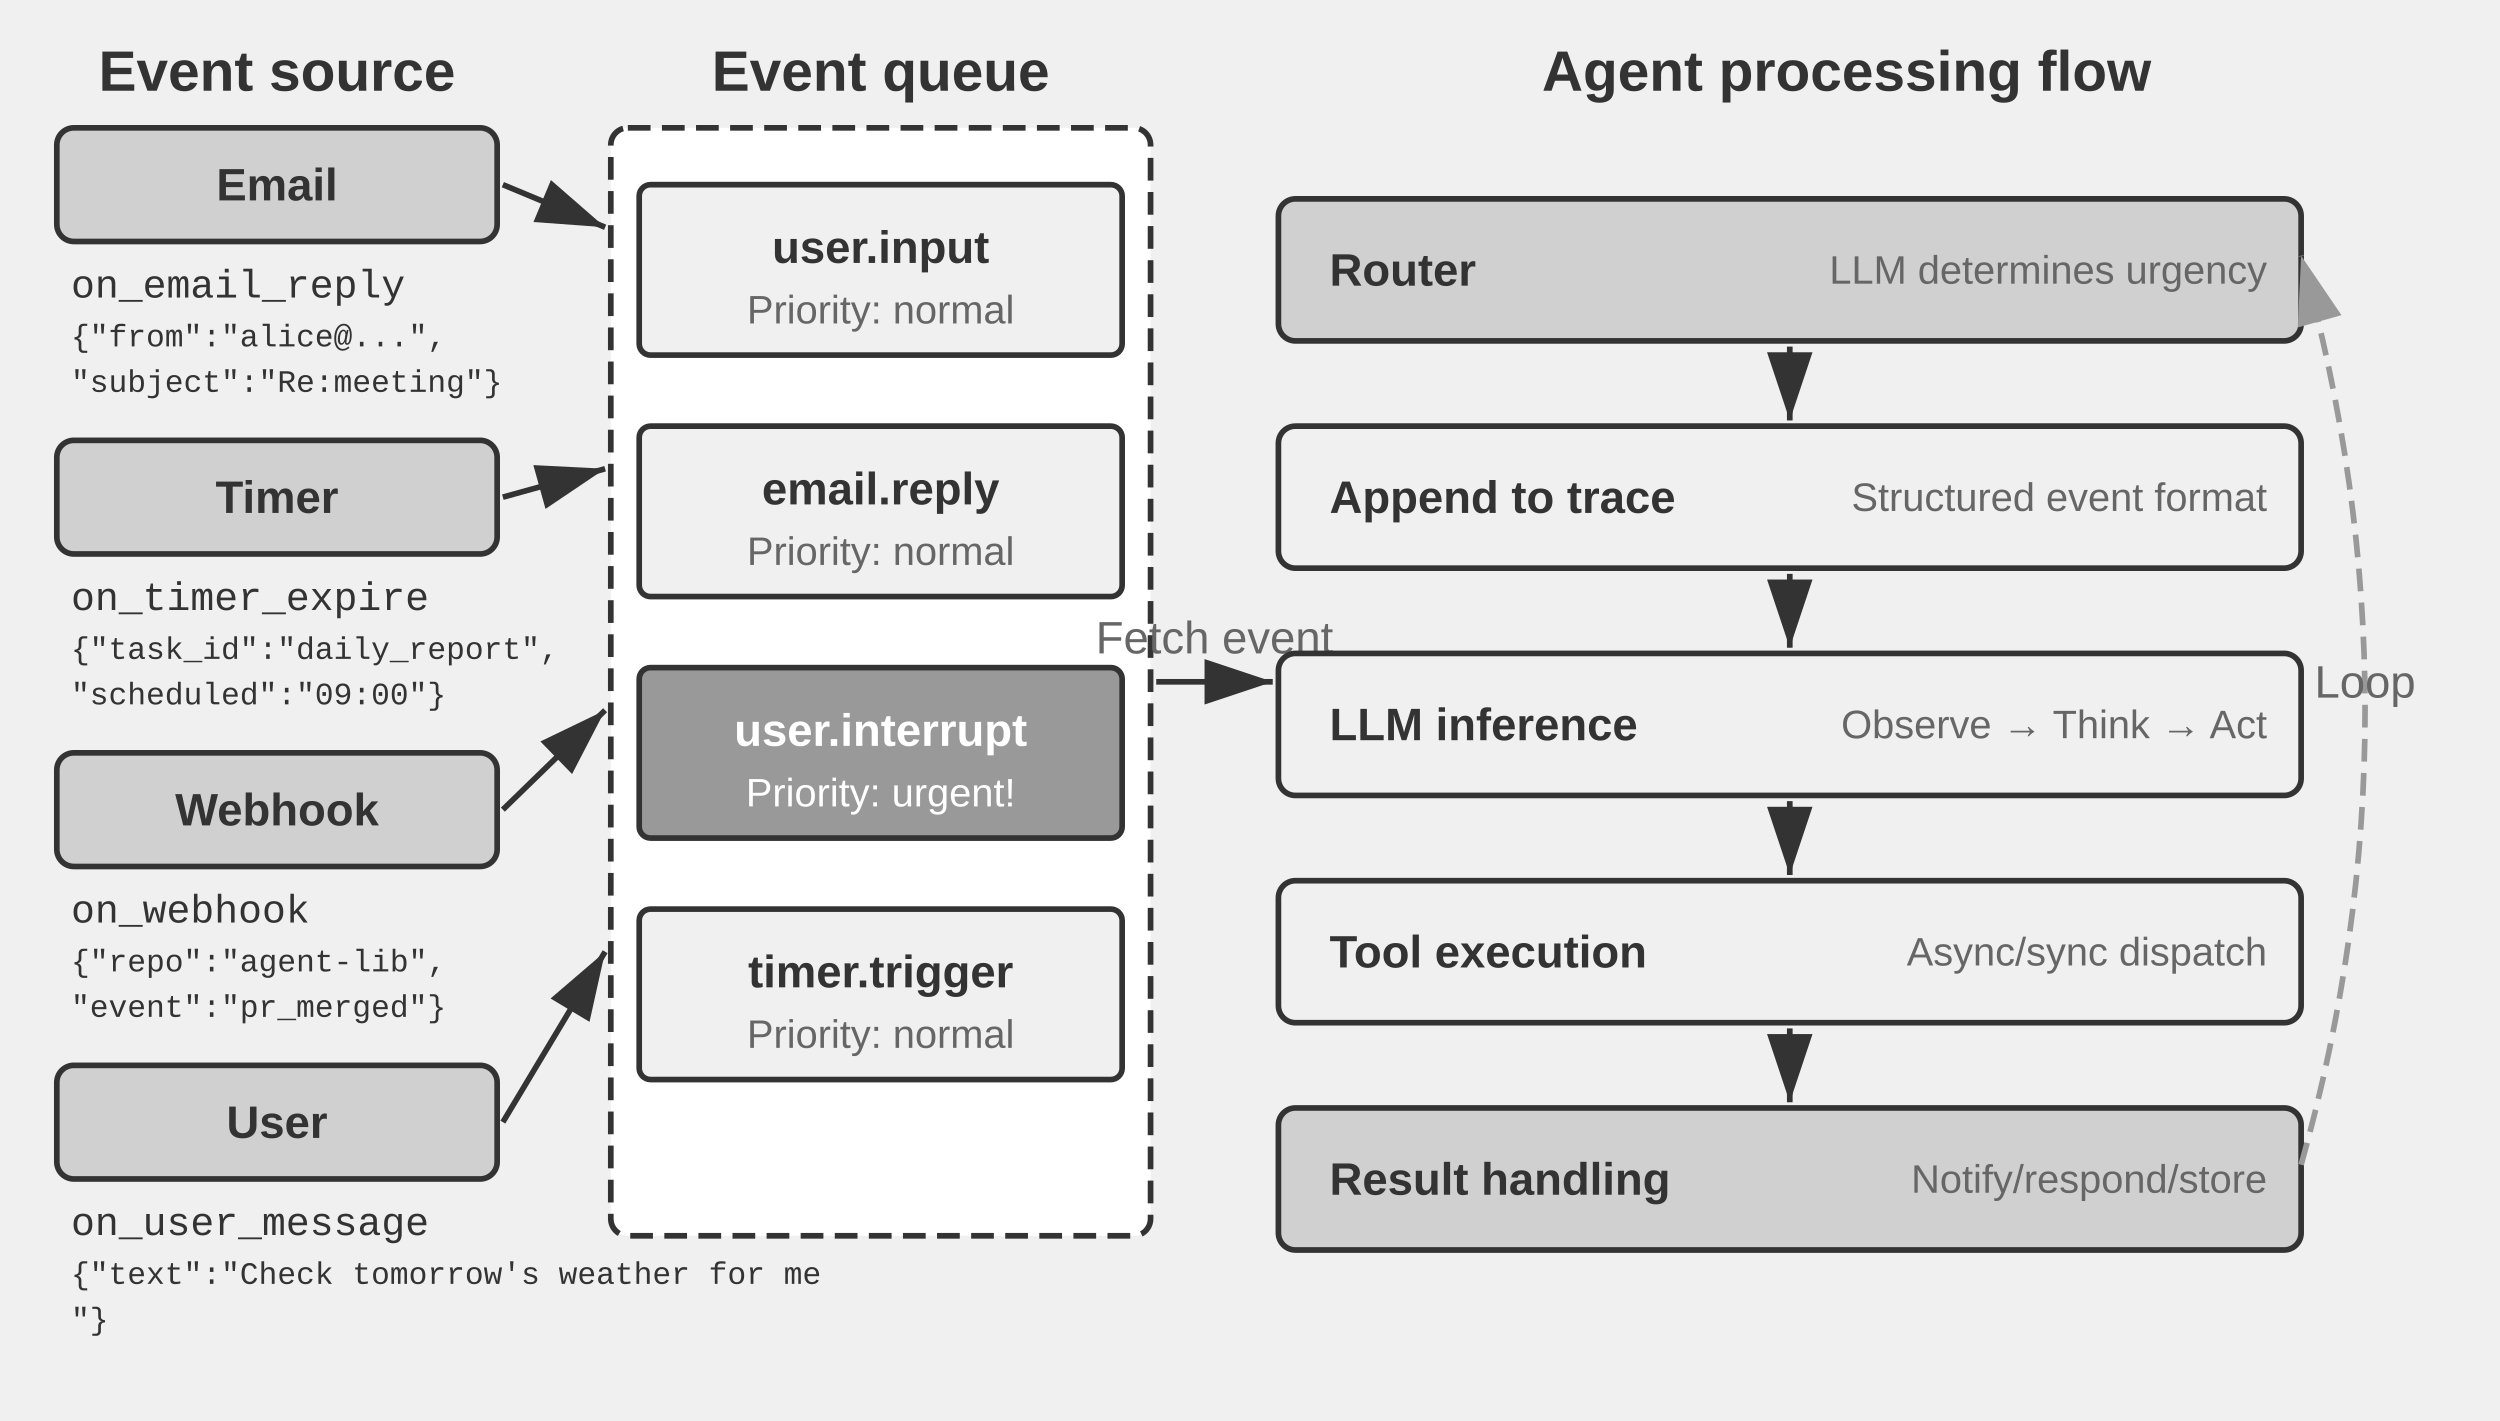
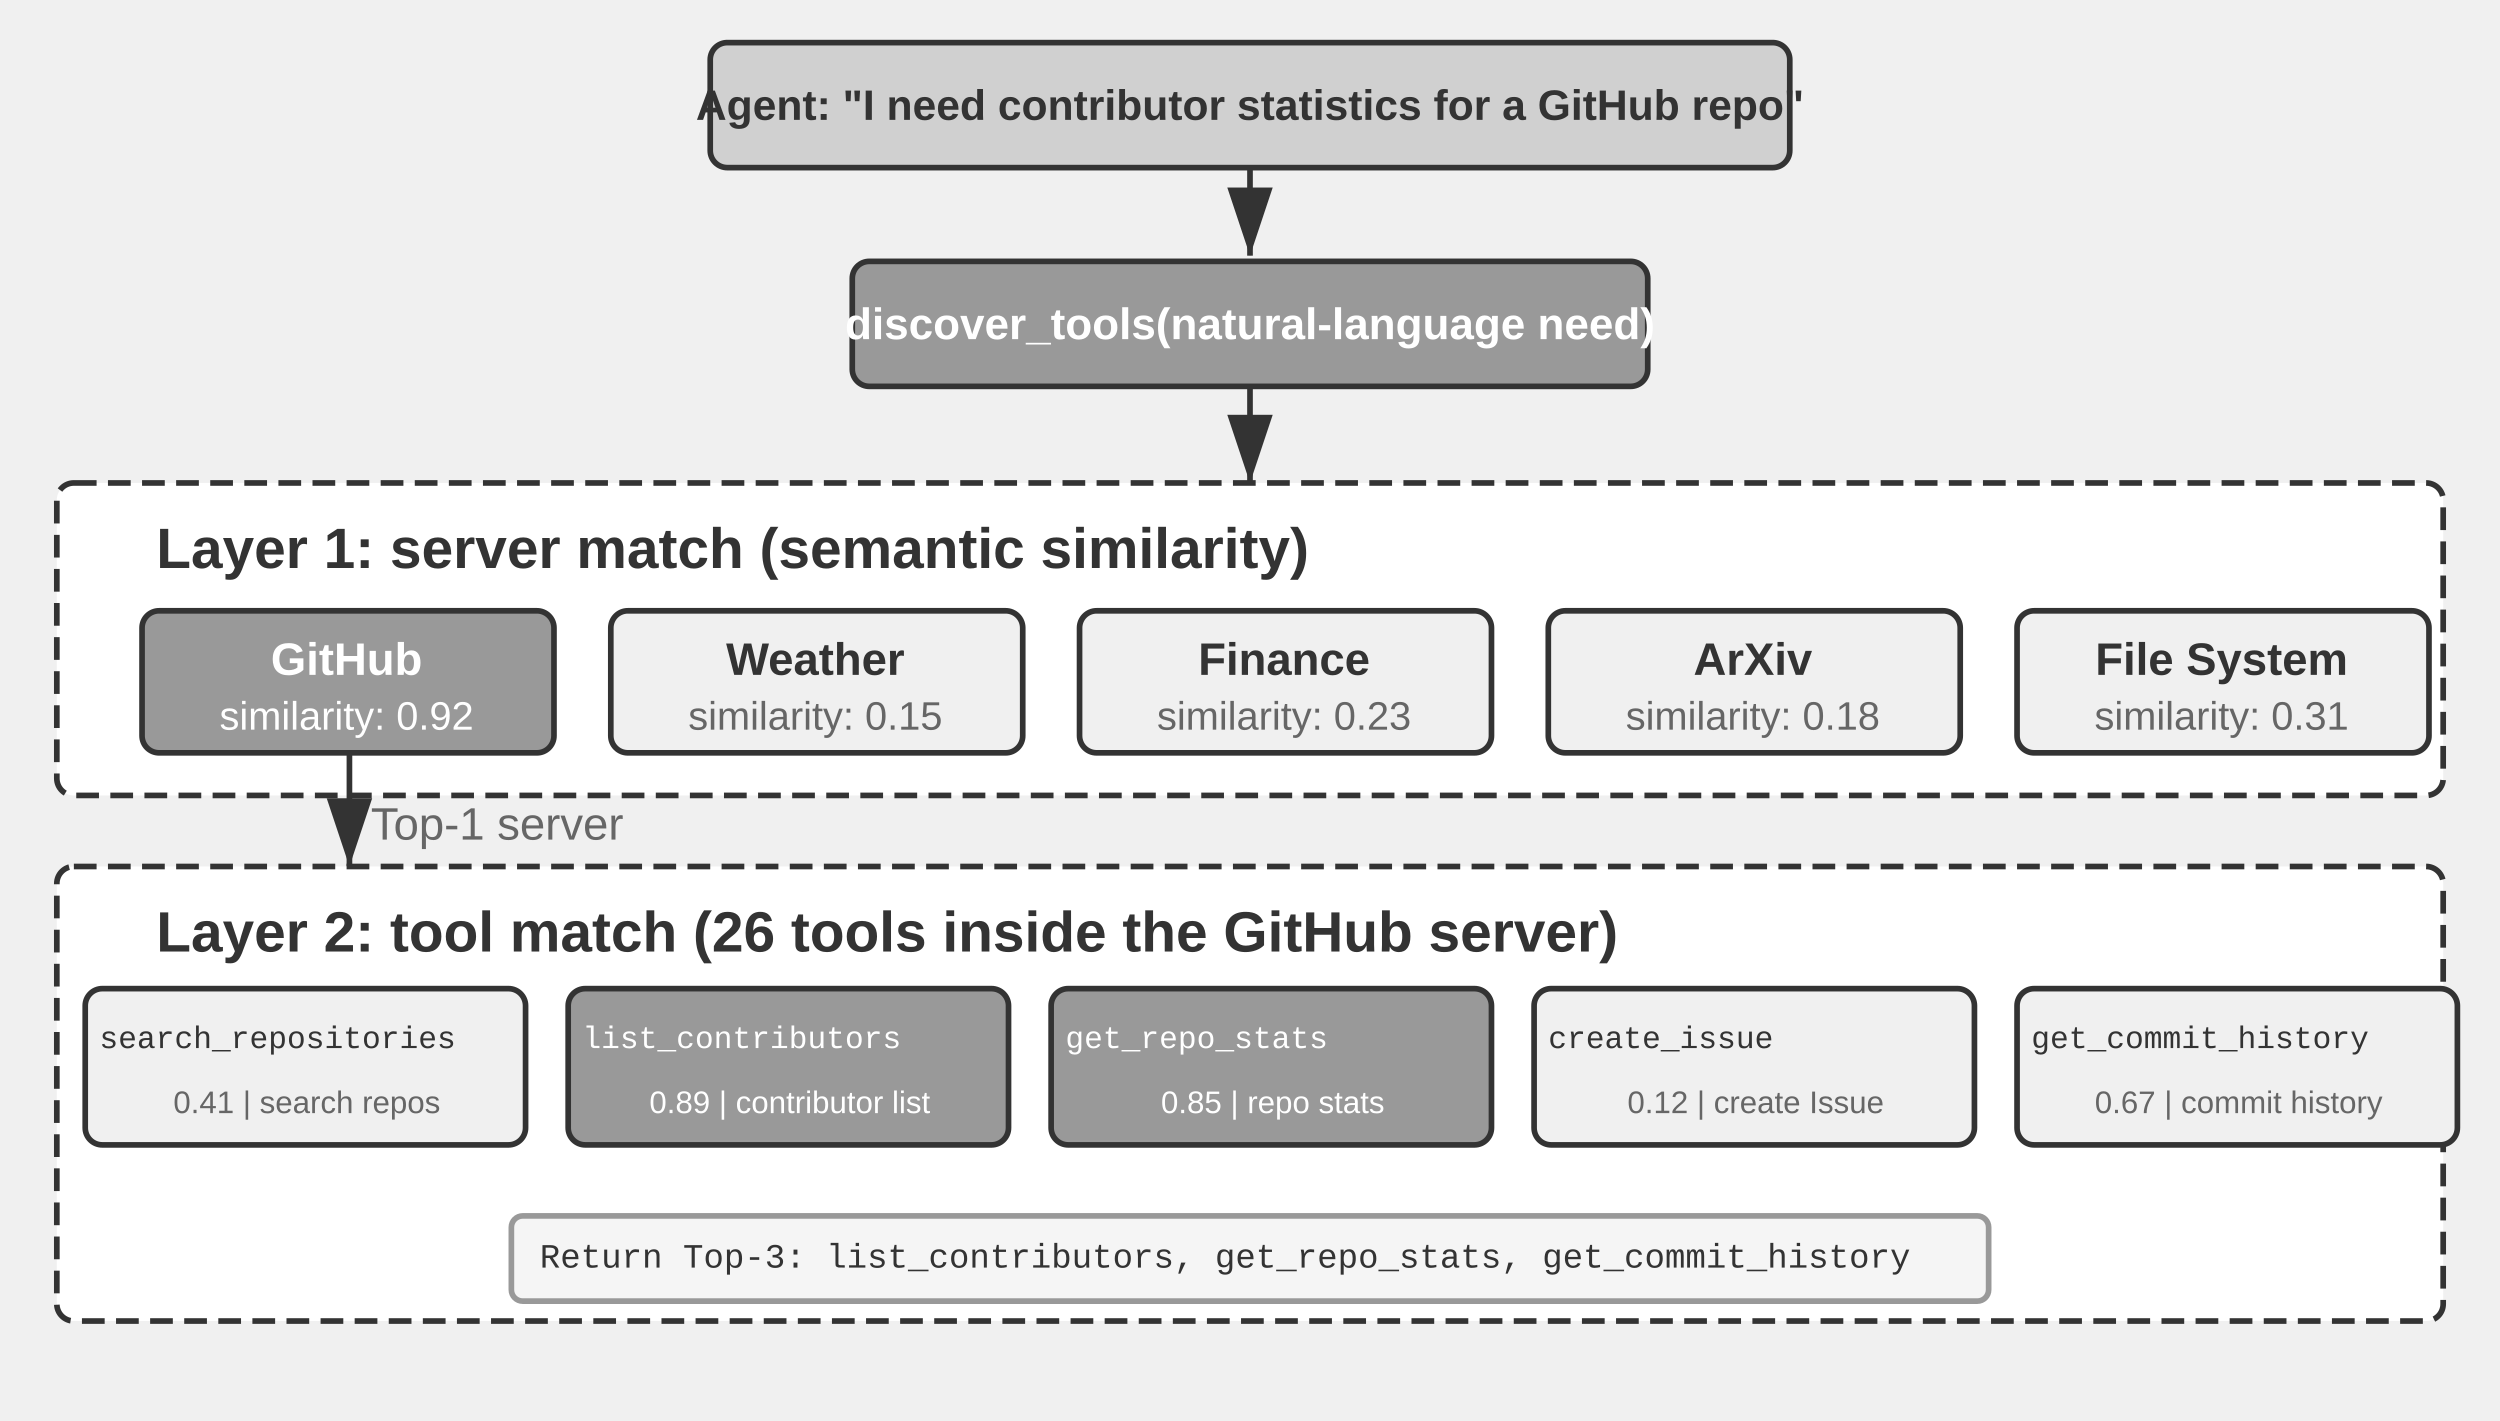
<svg xmlns="http://www.w3.org/2000/svg" viewBox="0 40 880 500" width="880" height="500" style="background:#ffffff">
  <defs>
    <marker id="ah" markerWidth="12" markerHeight="8" refX="12" refY="4" orient="auto">
      <polygon points="0 0, 12 4, 0 8" fill="#333333" />
    </marker>
    <marker id="ah-light" markerWidth="12" markerHeight="8" refX="12" refY="4" orient="auto">
      <polygon points="0 0, 12 4, 0 8" fill="#999999" />
    </marker>
  </defs>
-   <text x="97.5" y="65" font-family="Arial, 'Helvetica Neue', Helvetica, 'PingFang SC', 'Microsoft YaHei', sans-serif" font-size="20" fill="#333333" text-anchor="middle" dominant-baseline="central" font-weight="bold">Event source</text>
-   <rect x="20" y="85" width="155" height="40" rx="6" fill="#d0d0d0" stroke="#333333" stroke-width="2" />
-   <text x="97.5" y="105.0" font-family="Arial, 'Helvetica Neue', Helvetica, 'PingFang SC', 'Microsoft YaHei', sans-serif" font-size="16" fill="#333333" text-anchor="middle" dominant-baseline="central" font-weight="bold">Email</text>
-   <text x="25" y="141" font-family="'Courier New', Courier, monospace" font-size="14" fill="#333333" text-anchor="start" dominant-baseline="central">on_email_reply</text>
-   <text x="25" y="159" font-family="'Courier New', Courier, monospace" font-size="11" fill="#333333" text-anchor="start" dominant-baseline="central">{"from":"alice@...",</text>
-   <text x="25" y="175" font-family="'Courier New', Courier, monospace" font-size="11" fill="#333333" text-anchor="start" dominant-baseline="central"> "subject":"Re:meeting"}</text>
-   <rect x="20" y="195" width="155" height="40" rx="6" fill="#d0d0d0" stroke="#333333" stroke-width="2" />
-   <text x="97.5" y="215.0" font-family="Arial, 'Helvetica Neue', Helvetica, 'PingFang SC', 'Microsoft YaHei', sans-serif" font-size="16" fill="#333333" text-anchor="middle" dominant-baseline="central" font-weight="bold">Timer</text>
-   <text x="25" y="251" font-family="'Courier New', Courier, monospace" font-size="14" fill="#333333" text-anchor="start" dominant-baseline="central">on_timer_expire</text>
-   <text x="25" y="269" font-family="'Courier New', Courier, monospace" font-size="11" fill="#333333" text-anchor="start" dominant-baseline="central">{"task_id":"daily_report",</text>
-   <text x="25" y="285" font-family="'Courier New', Courier, monospace" font-size="11" fill="#333333" text-anchor="start" dominant-baseline="central"> "scheduled":"09:00"}</text>
-   <rect x="20" y="305" width="155" height="40" rx="6" fill="#d0d0d0" stroke="#333333" stroke-width="2" />
-   <text x="97.5" y="325.0" font-family="Arial, 'Helvetica Neue', Helvetica, 'PingFang SC', 'Microsoft YaHei', sans-serif" font-size="16" fill="#333333" text-anchor="middle" dominant-baseline="central" font-weight="bold">Webhook</text>
-   <text x="25" y="361" font-family="'Courier New', Courier, monospace" font-size="14" fill="#333333" text-anchor="start" dominant-baseline="central">on_webhook</text>
-   <text x="25" y="379" font-family="'Courier New', Courier, monospace" font-size="11" fill="#333333" text-anchor="start" dominant-baseline="central">{"repo":"agent-lib",</text>
-   <text x="25" y="395" font-family="'Courier New', Courier, monospace" font-size="11" fill="#333333" text-anchor="start" dominant-baseline="central"> "event":"pr_merged"}</text>
-   <rect x="20" y="415" width="155" height="40" rx="6" fill="#d0d0d0" stroke="#333333" stroke-width="2" />
-   <text x="97.5" y="435.0" font-family="Arial, 'Helvetica Neue', Helvetica, 'PingFang SC', 'Microsoft YaHei', sans-serif" font-size="16" fill="#333333" text-anchor="middle" dominant-baseline="central" font-weight="bold">User</text>
-   <text x="25" y="471" font-family="'Courier New', Courier, monospace" font-size="14" fill="#333333" text-anchor="start" dominant-baseline="central">on_user_message</text>
-   <text x="25" y="489" font-family="'Courier New', Courier, monospace" font-size="11" fill="#333333" text-anchor="start" dominant-baseline="central">{"text":"Check tomorrow's weather for me</text>
-   <text x="25" y="505" font-family="'Courier New', Courier, monospace" font-size="11" fill="#333333" text-anchor="start" dominant-baseline="central">"}</text>
-   <text x="310.0" y="65" font-family="Arial, 'Helvetica Neue', Helvetica, 'PingFang SC', 'Microsoft YaHei', sans-serif" font-size="20" fill="#333333" text-anchor="middle" dominant-baseline="central" font-weight="bold">Event queue</text>
-   <rect x="215" y="85" width="190" height="390" rx="6" fill="#ffffff" stroke="#333333" stroke-width="2" stroke-dasharray="8,4" />
-   <rect x="225" y="105" width="170" height="60" rx="4" fill="#f0f0f0" stroke="#333333" stroke-width="2" />
-   <text x="310.0" y="127" font-family="Arial, 'Helvetica Neue', Helvetica, 'PingFang SC', 'Microsoft YaHei', sans-serif" font-size="16" fill="#333333" text-anchor="middle" dominant-baseline="central" font-weight="bold">user.input</text>
-   <text x="310.0" y="149" font-family="Arial, 'Helvetica Neue', Helvetica, 'PingFang SC', 'Microsoft YaHei', sans-serif" font-size="14" fill="#666666" text-anchor="middle" dominant-baseline="central" font-weight="normal">Priority: normal</text>
-   <rect x="225" y="190" width="170" height="60" rx="4" fill="#f0f0f0" stroke="#333333" stroke-width="2" />
-   <text x="310.0" y="212" font-family="Arial, 'Helvetica Neue', Helvetica, 'PingFang SC', 'Microsoft YaHei', sans-serif" font-size="16" fill="#333333" text-anchor="middle" dominant-baseline="central" font-weight="bold">email.reply</text>
-   <text x="310.0" y="234" font-family="Arial, 'Helvetica Neue', Helvetica, 'PingFang SC', 'Microsoft YaHei', sans-serif" font-size="14" fill="#666666" text-anchor="middle" dominant-baseline="central" font-weight="normal">Priority: normal</text>
-   <rect x="225" y="275" width="170" height="60" rx="4" fill="#999999" stroke="#333333" stroke-width="2" />
-   <text x="310.0" y="297" font-family="Arial, 'Helvetica Neue', Helvetica, 'PingFang SC', 'Microsoft YaHei', sans-serif" font-size="16" fill="#ffffff" text-anchor="middle" dominant-baseline="central" font-weight="bold">user.interrupt</text>
-   <text x="310.0" y="319" font-family="Arial, 'Helvetica Neue', Helvetica, 'PingFang SC', 'Microsoft YaHei', sans-serif" font-size="14" fill="#ffffff" text-anchor="middle" dominant-baseline="central" font-weight="normal">Priority: urgent!</text>
-   <rect x="225" y="360" width="170" height="60" rx="4" fill="#f0f0f0" stroke="#333333" stroke-width="2" />
-   <text x="310.0" y="382" font-family="Arial, 'Helvetica Neue', Helvetica, 'PingFang SC', 'Microsoft YaHei', sans-serif" font-size="16" fill="#333333" text-anchor="middle" dominant-baseline="central" font-weight="bold">timer.trigger</text>
-   <text x="310.0" y="404" font-family="Arial, 'Helvetica Neue', Helvetica, 'PingFang SC', 'Microsoft YaHei', sans-serif" font-size="14" fill="#666666" text-anchor="middle" dominant-baseline="central" font-weight="normal">Priority: normal</text>
-   <line x1="177" y1="105" x2="213" y2="120" stroke="#333333" stroke-width="2" marker-end="url(#ah)" />
-   <line x1="177" y1="215" x2="213" y2="205" stroke="#333333" stroke-width="2" marker-end="url(#ah)" />
-   <line x1="177" y1="325" x2="213" y2="290" stroke="#333333" stroke-width="2" marker-end="url(#ah)" />
-   <line x1="177" y1="435" x2="213" y2="375" stroke="#333333" stroke-width="2" marker-end="url(#ah)" />
-   <text x="650" y="65" font-family="Arial, 'Helvetica Neue', Helvetica, 'PingFang SC', 'Microsoft YaHei', sans-serif" font-size="20" fill="#333333" text-anchor="middle" dominant-baseline="central" font-weight="bold">Agent processing flow</text>
-   <line x1="407" y1="280" x2="448" y2="280" stroke="#333333" stroke-width="2" marker-end="url(#ah)" />
-   <text x="427.5" y="270.0" font-family="Arial, 'Helvetica Neue', Helvetica, 'PingFang SC', 'Microsoft YaHei', sans-serif" font-size="16" fill="#666666" text-anchor="middle">Fetch event</text>
-   <rect x="450" y="110" width="360" height="50" rx="6" fill="#d0d0d0" stroke="#333333" stroke-width="2" />
-   <text x="468" y="135.0" font-family="Arial, 'Helvetica Neue', Helvetica, 'PingFang SC', 'Microsoft YaHei', sans-serif" font-size="16" fill="#333333" text-anchor="start" dominant-baseline="central" font-weight="bold">Router</text>
-   <text x="798" y="135.0" font-family="Arial, 'Helvetica Neue', Helvetica, 'PingFang SC', 'Microsoft YaHei', sans-serif" font-size="14" fill="#666666" text-anchor="end" dominant-baseline="central" font-weight="normal">LLM determines urgency</text>
-   <line x1="630.0" y1="162" x2="630.0" y2="188" stroke="#333333" stroke-width="2" marker-end="url(#ah)" />
-   <rect x="450" y="190" width="360" height="50" rx="6" fill="#f0f0f0" stroke="#333333" stroke-width="2" />
-   <text x="468" y="215.0" font-family="Arial, 'Helvetica Neue', Helvetica, 'PingFang SC', 'Microsoft YaHei', sans-serif" font-size="16" fill="#333333" text-anchor="start" dominant-baseline="central" font-weight="bold">Append to trace</text>
-   <text x="798" y="215.0" font-family="Arial, 'Helvetica Neue', Helvetica, 'PingFang SC', 'Microsoft YaHei', sans-serif" font-size="14" fill="#666666" text-anchor="end" dominant-baseline="central" font-weight="normal">Structured event format</text>
-   <line x1="630.0" y1="242" x2="630.0" y2="268" stroke="#333333" stroke-width="2" marker-end="url(#ah)" />
-   <rect x="450" y="270" width="360" height="50" rx="6" fill="#f0f0f0" stroke="#333333" stroke-width="2" />
-   <text x="468" y="295.0" font-family="Arial, 'Helvetica Neue', Helvetica, 'PingFang SC', 'Microsoft YaHei', sans-serif" font-size="16" fill="#333333" text-anchor="start" dominant-baseline="central" font-weight="bold">LLM inference</text>
-   <text x="798" y="295.0" font-family="Arial, 'Helvetica Neue', Helvetica, 'PingFang SC', 'Microsoft YaHei', sans-serif" font-size="14" fill="#666666" text-anchor="end" dominant-baseline="central" font-weight="normal">Observe → Think → Act</text>
-   <line x1="630.0" y1="322" x2="630.0" y2="348" stroke="#333333" stroke-width="2" marker-end="url(#ah)" />
-   <rect x="450" y="350" width="360" height="50" rx="6" fill="#f0f0f0" stroke="#333333" stroke-width="2" />
-   <text x="468" y="375.0" font-family="Arial, 'Helvetica Neue', Helvetica, 'PingFang SC', 'Microsoft YaHei', sans-serif" font-size="16" fill="#333333" text-anchor="start" dominant-baseline="central" font-weight="bold">Tool execution</text>
-   <text x="798" y="375.0" font-family="Arial, 'Helvetica Neue', Helvetica, 'PingFang SC', 'Microsoft YaHei', sans-serif" font-size="14" fill="#666666" text-anchor="end" dominant-baseline="central" font-weight="normal">Async/sync dispatch</text>
-   <line x1="630.0" y1="402" x2="630.0" y2="428" stroke="#333333" stroke-width="2" marker-end="url(#ah)" />
-   <rect x="450" y="430" width="360" height="50" rx="6" fill="#d0d0d0" stroke="#333333" stroke-width="2" />
-   <text x="468" y="455.0" font-family="Arial, 'Helvetica Neue', Helvetica, 'PingFang SC', 'Microsoft YaHei', sans-serif" font-size="16" fill="#333333" text-anchor="start" dominant-baseline="central" font-weight="bold">Result handling</text>
-   <text x="798" y="455.0" font-family="Arial, 'Helvetica Neue', Helvetica, 'PingFang SC', 'Microsoft YaHei', sans-serif" font-size="14" fill="#666666" text-anchor="end" dominant-baseline="central" font-weight="normal">Notify/respond/store</text>
-   <path d="M 810,450 Q 855.0,290.0 810,130" fill="none" stroke="#999999" stroke-width="2" stroke-dasharray="8,4" marker-end="url(#ah-light)" />
-   <text x="832.5" y="280.0" font-family="Arial, 'Helvetica Neue', Helvetica, 'PingFang SC', 'Microsoft YaHei', sans-serif" font-size="16" fill="#666666" text-anchor="middle" dominant-baseline="central" font-weight="normal">Loop</text>
+   <rect x="250" y="55" width="380" height="44" rx="6" fill="#d0d0d0" stroke="#333333" stroke-width="2" />
+   <text x="440" y="77" font-family="Arial, 'Helvetica Neue', Helvetica, 'PingFang SC', 'Microsoft YaHei', sans-serif" fill="#333333" text-anchor="middle" dominant-baseline="central" font-weight="bold" style="font-size:15px">Agent: "I need contributor statistics for a GitHub repo"</text>
+   <line x1="440" y1="99" x2="440" y2="130" stroke="#333333" stroke-width="2" marker-end="url(#ah)" />
+   <rect x="300" y="132" width="280" height="44" rx="6" fill="#999999" stroke="#333333" stroke-width="2" />
+   <text x="440" y="154" font-family="Arial, 'Helvetica Neue', Helvetica, 'PingFang SC', 'Microsoft YaHei', sans-serif" fill="#ffffff" text-anchor="middle" dominant-baseline="central" font-weight="bold" style="font-size:15.5px">discover_tools(natural-language need)</text>
+   <line x1="440" y1="176" x2="440" y2="210" stroke="#333333" stroke-width="2" marker-end="url(#ah)" />
+   <rect x="20" y="210" width="840" height="110" rx="6" fill="#ffffff" stroke="#333333" stroke-width="2" stroke-dasharray="8,4" />
+   <text x="55" y="233" font-family="Arial, 'Helvetica Neue', Helvetica, 'PingFang SC', 'Microsoft YaHei', sans-serif" font-size="20" fill="#333333" text-anchor="start" dominant-baseline="central" font-weight="bold">Layer 1: server match (semantic similarity)</text>
+   <rect x="50" y="255" width="145" height="50" rx="6" fill="#999999" stroke="#333333" stroke-width="2" />
+   <text x="122" y="272" font-family="Arial, 'Helvetica Neue', Helvetica, 'PingFang SC', 'Microsoft YaHei', sans-serif" font-size="16" fill="#ffffff" text-anchor="middle" dominant-baseline="central" font-weight="bold">GitHub</text>
+   <text x="122" y="292" font-family="Arial, 'Helvetica Neue', Helvetica, 'PingFang SC', 'Microsoft YaHei', sans-serif" font-size="14" fill="#ffffff" text-anchor="middle" dominant-baseline="central" font-weight="normal">similarity: 0.92</text>
+   <rect x="215" y="255" width="145" height="50" rx="6" fill="#f0f0f0" stroke="#333333" stroke-width="2" />
+   <text x="287" y="272" font-family="Arial, 'Helvetica Neue', Helvetica, 'PingFang SC', 'Microsoft YaHei', sans-serif" font-size="16" fill="#333333" text-anchor="middle" dominant-baseline="central" font-weight="bold">Weather</text>
+   <text x="287" y="292" font-family="Arial, 'Helvetica Neue', Helvetica, 'PingFang SC', 'Microsoft YaHei', sans-serif" font-size="14" fill="#666666" text-anchor="middle" dominant-baseline="central" font-weight="normal">similarity: 0.15</text>
+   <rect x="380" y="255" width="145" height="50" rx="6" fill="#f0f0f0" stroke="#333333" stroke-width="2" />
+   <text x="452" y="272" font-family="Arial, 'Helvetica Neue', Helvetica, 'PingFang SC', 'Microsoft YaHei', sans-serif" font-size="16" fill="#333333" text-anchor="middle" dominant-baseline="central" font-weight="bold">Finance</text>
+   <text x="452" y="292" font-family="Arial, 'Helvetica Neue', Helvetica, 'PingFang SC', 'Microsoft YaHei', sans-serif" font-size="14" fill="#666666" text-anchor="middle" dominant-baseline="central" font-weight="normal">similarity: 0.23</text>
+   <rect x="545" y="255" width="145" height="50" rx="6" fill="#f0f0f0" stroke="#333333" stroke-width="2" />
+   <text x="617" y="272" font-family="Arial, 'Helvetica Neue', Helvetica, 'PingFang SC', 'Microsoft YaHei', sans-serif" font-size="16" fill="#333333" text-anchor="middle" dominant-baseline="central" font-weight="bold">ArXiv</text>
+   <text x="617" y="292" font-family="Arial, 'Helvetica Neue', Helvetica, 'PingFang SC', 'Microsoft YaHei', sans-serif" font-size="14" fill="#666666" text-anchor="middle" dominant-baseline="central" font-weight="normal">similarity: 0.18</text>
+   <rect x="710" y="255" width="145" height="50" rx="6" fill="#f0f0f0" stroke="#333333" stroke-width="2" />
+   <text x="782" y="272" font-family="Arial, 'Helvetica Neue', Helvetica, 'PingFang SC', 'Microsoft YaHei', sans-serif" font-size="16" fill="#333333" text-anchor="middle" dominant-baseline="central" font-weight="bold">File System</text>
+   <text x="782" y="292" font-family="Arial, 'Helvetica Neue', Helvetica, 'PingFang SC', 'Microsoft YaHei', sans-serif" font-size="14" fill="#666666" text-anchor="middle" dominant-baseline="central" font-weight="normal">similarity: 0.31</text>
+   <line x1="123" y1="305" x2="123" y2="345" stroke="#333333" stroke-width="2" marker-end="url(#ah)" />
+   <text x="175" y="330" font-family="Arial, 'Helvetica Neue', Helvetica, 'PingFang SC', 'Microsoft YaHei', sans-serif" font-size="16" fill="#666666" text-anchor="middle" dominant-baseline="central" font-weight="normal">Top-1 server</text>
+   <rect x="20" y="345" width="840" height="160" rx="6" fill="#ffffff" stroke="#333333" stroke-width="2" stroke-dasharray="8,4" />
+   <text x="55" y="368" font-family="Arial, 'Helvetica Neue', Helvetica, 'PingFang SC', 'Microsoft YaHei', sans-serif" font-size="20" fill="#333333" text-anchor="start" dominant-baseline="central" font-weight="bold">Layer 2: tool match (26 tools inside the GitHub server)</text>
+   <rect x="30" y="388" width="155" height="55" rx="6" fill="#f0f0f0" stroke="#333333" stroke-width="2" />
+   <text x="35" y="406" font-family="'Courier New', Courier, monospace" font-size="11" fill="#333333" text-anchor="start" dominant-baseline="central">search_repositories</text>
+   <text x="108" y="428" font-family="Arial, 'Helvetica Neue', Helvetica, 'PingFang SC', 'Microsoft YaHei', sans-serif" font-size="11" fill="#666666" text-anchor="middle" dominant-baseline="central" font-weight="normal">0.41 | search repos</text>
+   <rect x="200" y="388" width="155" height="55" rx="6" fill="#999999" stroke="#333333" stroke-width="2" />
+   <text x="205" y="406" font-family="'Courier New', Courier, monospace" font-size="11" fill="#ffffff" text-anchor="start" dominant-baseline="central">list_contributors</text>
+   <text x="278" y="428" font-family="Arial, 'Helvetica Neue', Helvetica, 'PingFang SC', 'Microsoft YaHei', sans-serif" font-size="11" fill="#ffffff" text-anchor="middle" dominant-baseline="central" font-weight="normal">0.89 | contributor list</text>
+   <rect x="370" y="388" width="155" height="55" rx="6" fill="#999999" stroke="#333333" stroke-width="2" />
+   <text x="375" y="406" font-family="'Courier New', Courier, monospace" font-size="11" fill="#ffffff" text-anchor="start" dominant-baseline="central">get_repo_stats</text>
+   <text x="448" y="428" font-family="Arial, 'Helvetica Neue', Helvetica, 'PingFang SC', 'Microsoft YaHei', sans-serif" font-size="11" fill="#ffffff" text-anchor="middle" dominant-baseline="central" font-weight="normal">0.85 | repo stats</text>
+   <rect x="540" y="388" width="155" height="55" rx="6" fill="#f0f0f0" stroke="#333333" stroke-width="2" />
+   <text x="545" y="406" font-family="'Courier New', Courier, monospace" font-size="11" fill="#333333" text-anchor="start" dominant-baseline="central">create_issue</text>
+   <text x="618" y="428" font-family="Arial, 'Helvetica Neue', Helvetica, 'PingFang SC', 'Microsoft YaHei', sans-serif" font-size="11" fill="#666666" text-anchor="middle" dominant-baseline="central" font-weight="normal">0.12 | create Issue</text>
+   <rect x="710" y="388" width="155" height="55" rx="6" fill="#f0f0f0" stroke="#333333" stroke-width="2" />
+   <text x="715" y="406" font-family="'Courier New', Courier, monospace" font-size="11" fill="#333333" text-anchor="start" dominant-baseline="central">get_commit_history</text>
+   <text x="788" y="428" font-family="Arial, 'Helvetica Neue', Helvetica, 'PingFang SC', 'Microsoft YaHei', sans-serif" font-size="11" fill="#666666" text-anchor="middle" dominant-baseline="central" font-weight="normal">0.67 | commit history</text>
+   <rect x="180" y="468" width="520" height="30" rx="4" fill="#f5f5f5" stroke="#999999" stroke-width="2" />
+   <text x="190" y="483" font-family="'Courier New', Courier, monospace" font-size="12" fill="#333333" text-anchor="start" dominant-baseline="central">Return Top-3: list_contributors, get_repo_stats, get_commit_history</text>
</svg>
